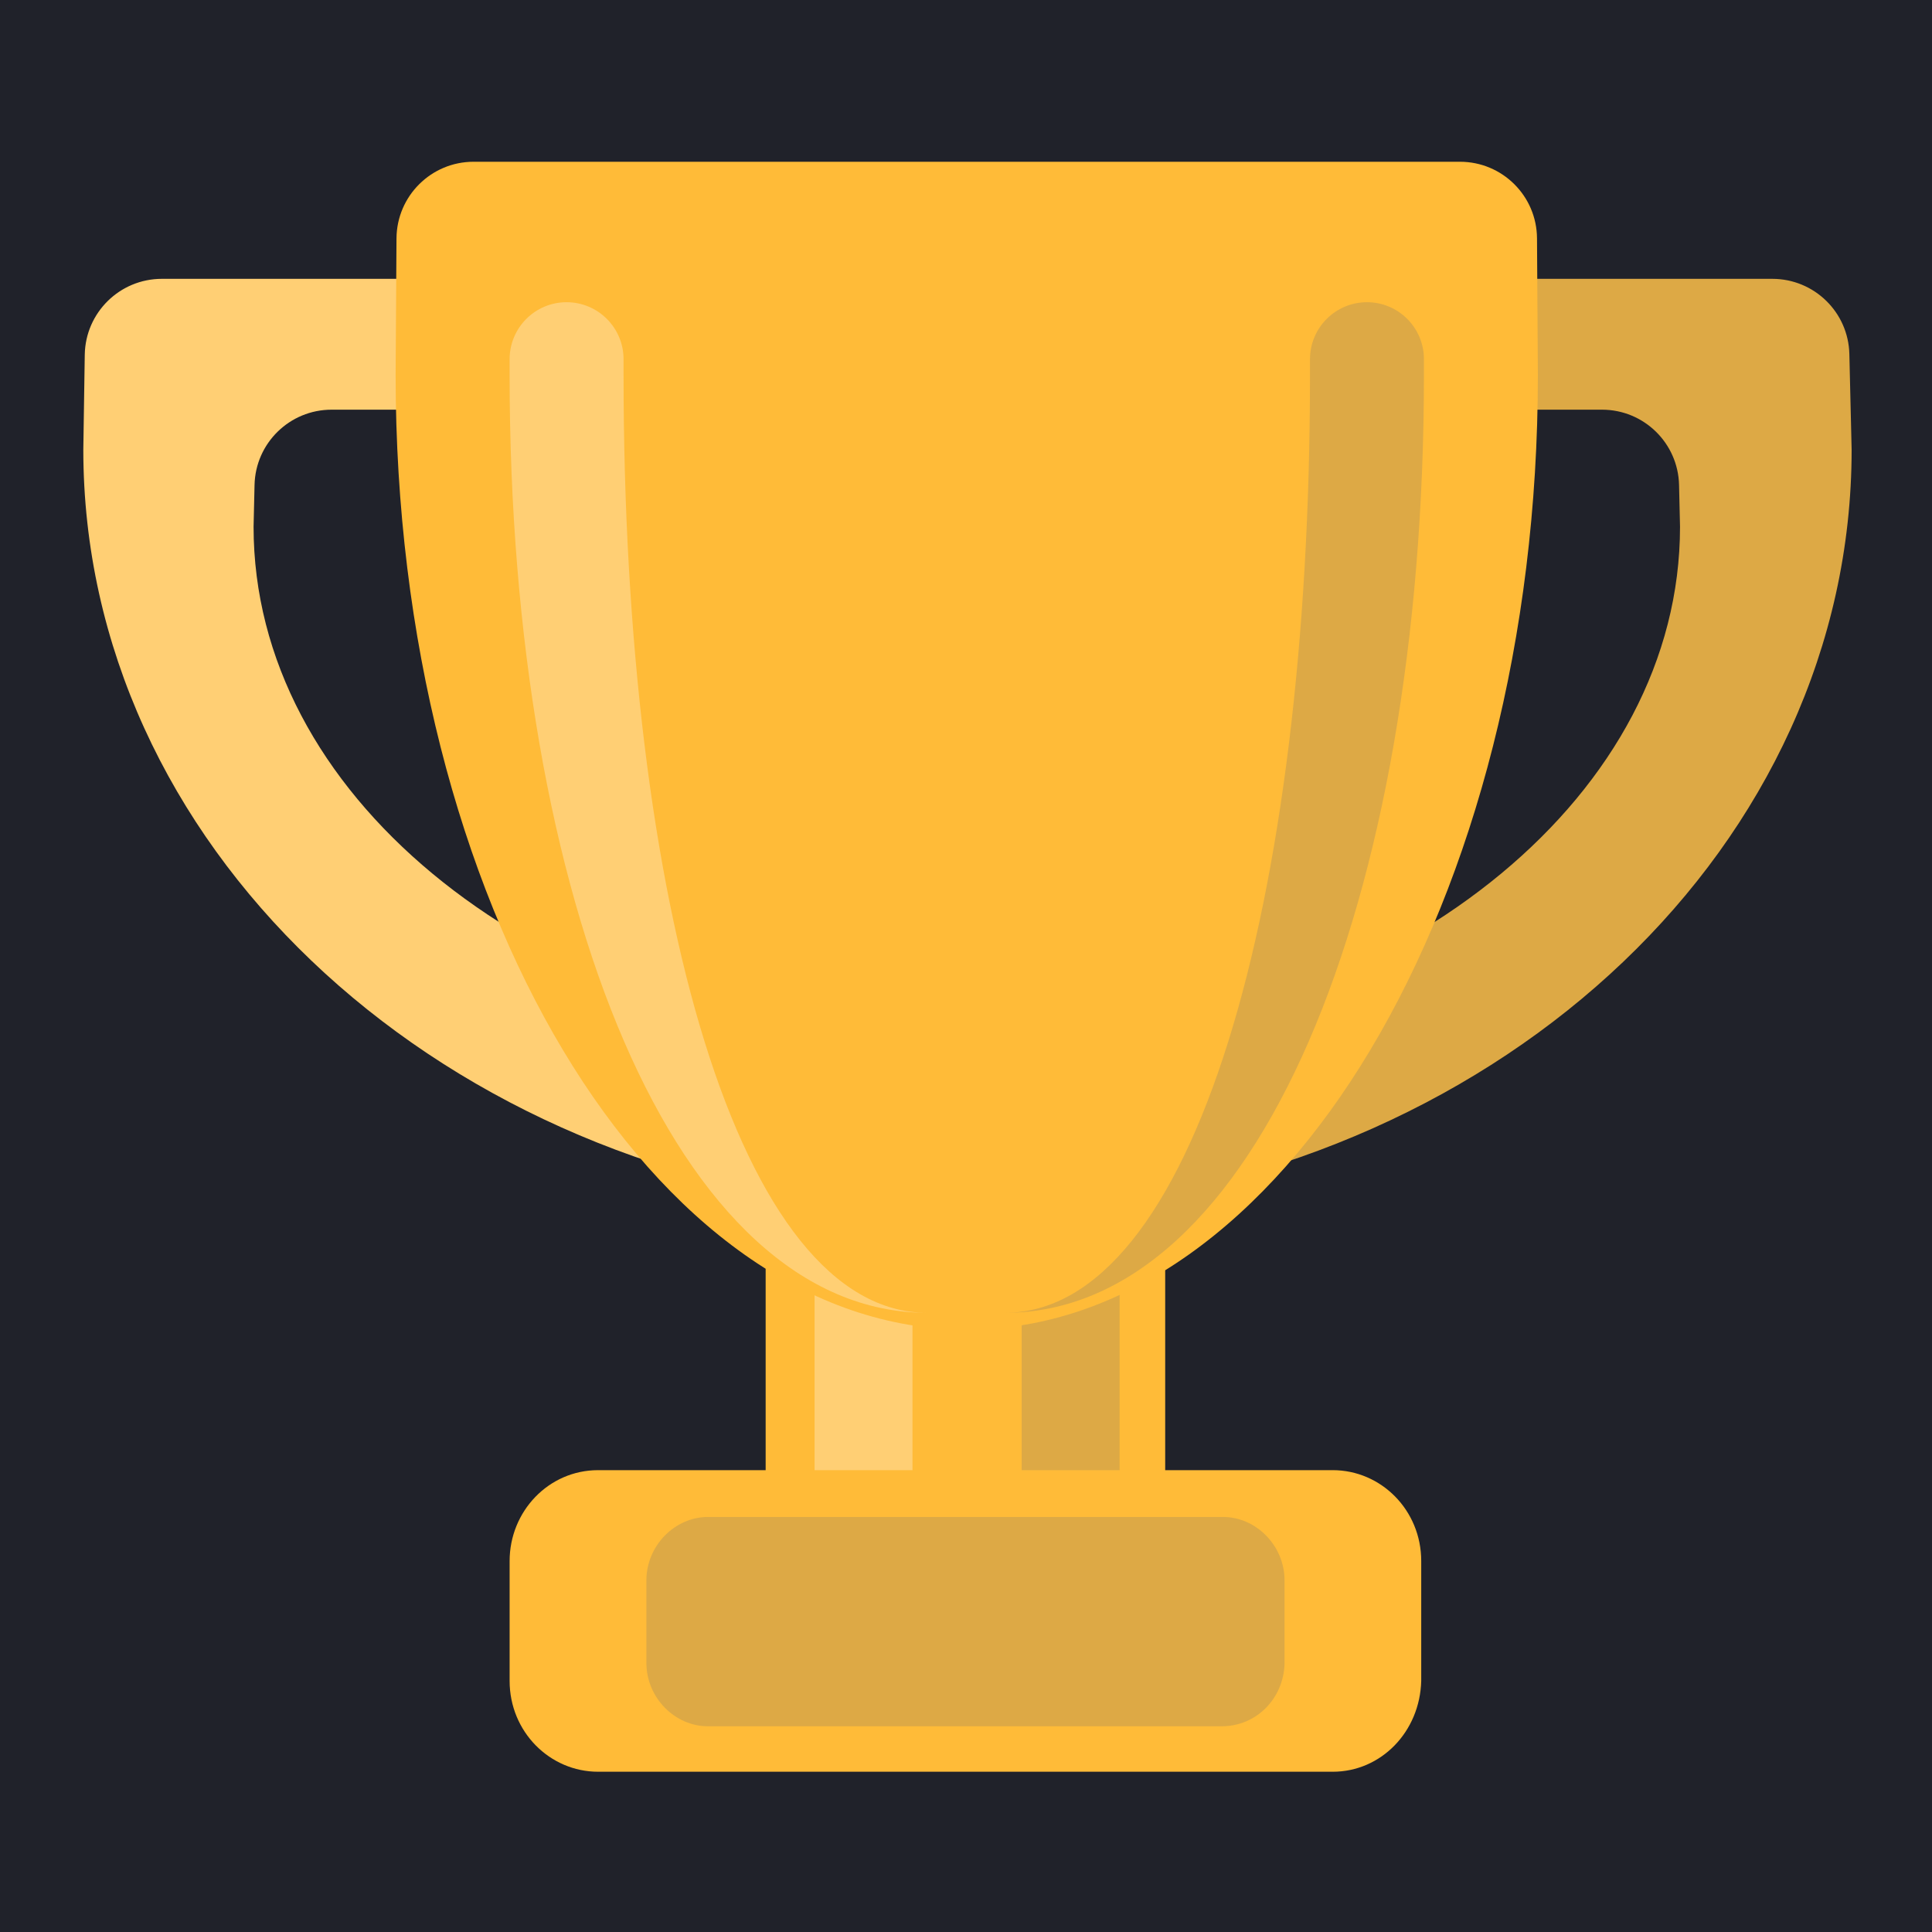
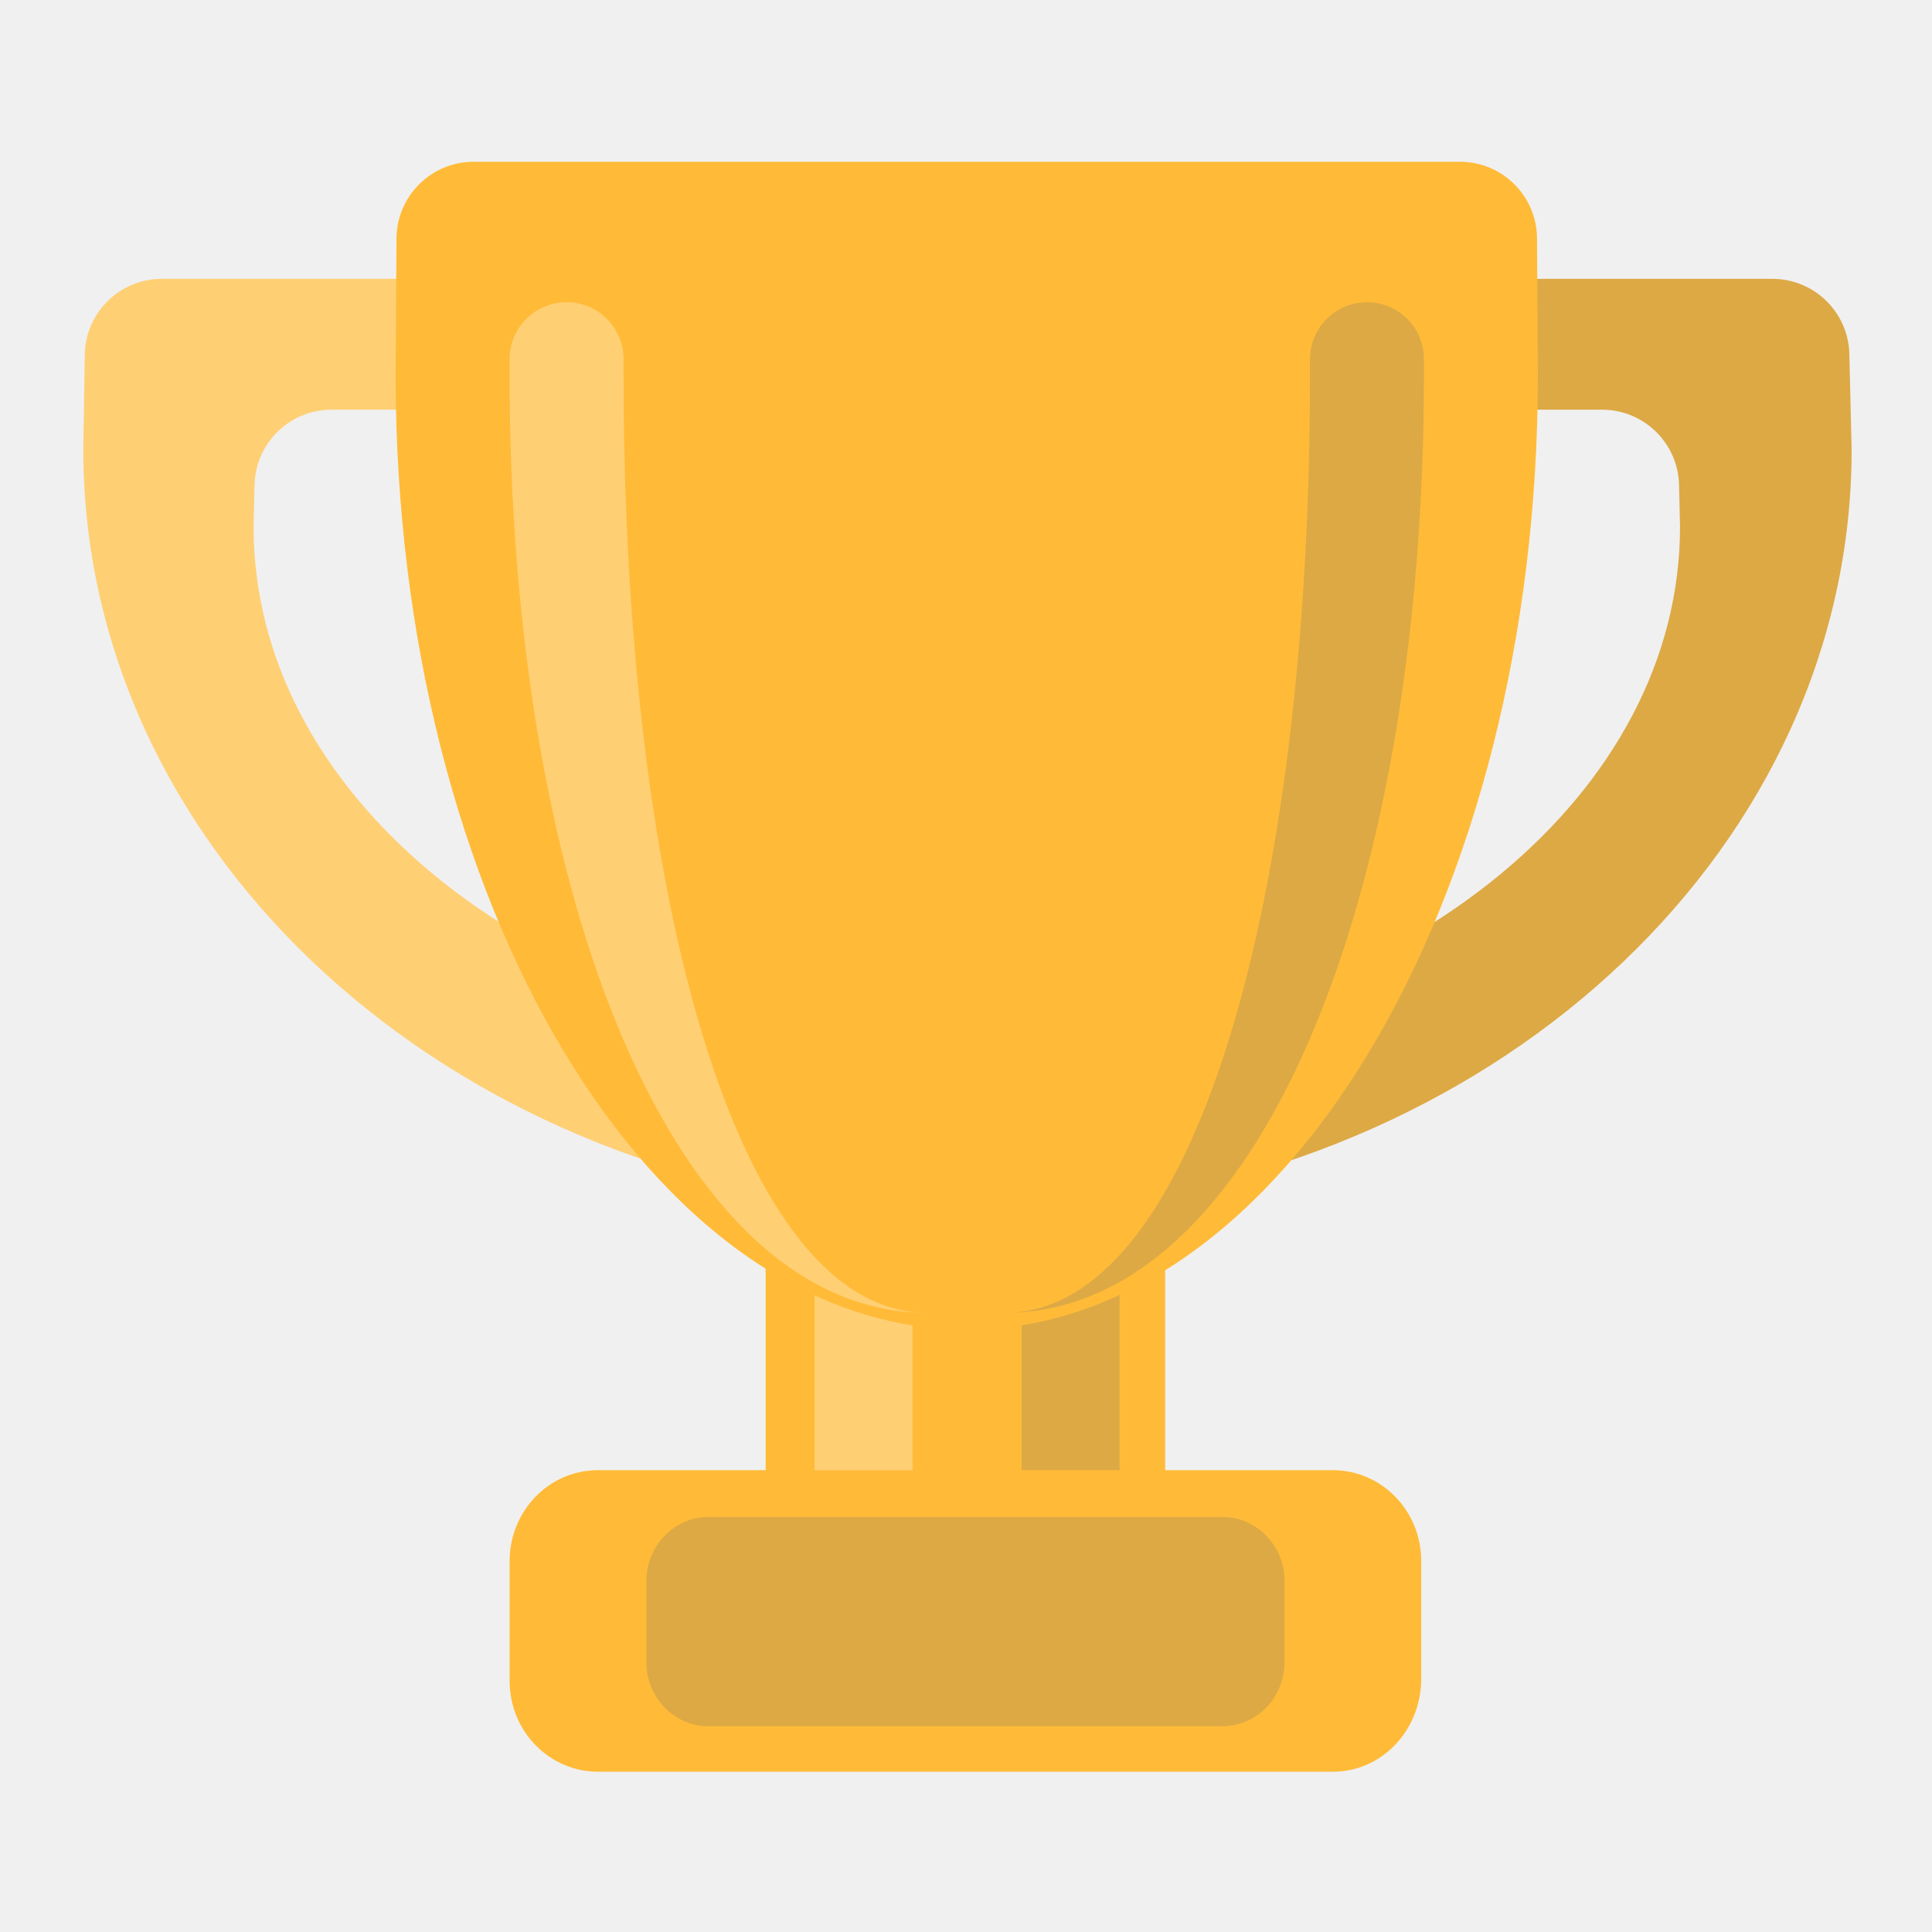
<svg xmlns="http://www.w3.org/2000/svg" width="40" height="40" viewBox="0 0 40 40" fill="none">
-   <rect width="40" height="40" fill="#F5F5F5" />
  <g id="Progress illustrations">
    <g id="Frame 1611">
      <g id="Dark mode">
-         <rect width="4008" height="1424" transform="translate(-208 -784)" fill="#20222A" />
        <g id="Illustrations/ Progress">
-           <rect x="-151.5" y="-55.5" width="727" height="151" rx="4.5" stroke="#9747FF" stroke-dasharray="10 5" />
          <g id="Type=Points" clip-path="url(#clip0_5502_20087)">
            <g id="trophy">
              <path id="Vector" d="M24.124 21.997H15.852V33.032H24.124V21.997Z" fill="#FFBB38" />
              <path id="Vector_2" d="M16.865 33.041L18.892 33.041L18.892 22.006L16.865 22.006L16.865 33.041Z" fill="#FFCF74" />
              <path id="Vector_3" d="M21.153 33.041L23.18 33.041L23.18 22.006L21.153 22.006L21.153 33.041Z" fill="#DDA945" />
              <path id="Vector_4" d="M38.289 7.331C38.269 6.464 37.561 5.773 36.694 5.773H21.704C20.956 5.773 20.35 6.379 20.35 7.127C20.35 7.875 20.956 8.482 21.704 8.482H33.168C34.035 8.482 34.743 9.174 34.763 10.041L34.783 10.905C34.783 16.417 29.192 20.959 21.942 21.652C21.076 21.735 20.377 22.438 20.377 23.308V23.487C20.377 24.377 21.108 25.101 21.994 25.021C31.17 24.188 38.336 17.474 38.336 9.309L38.289 7.331Z" fill="#DDA945" />
              <path id="Vector_5" d="M1.755 7.343C1.769 6.472 2.479 5.773 3.351 5.773H18.329C19.077 5.773 19.683 6.379 19.683 7.127C19.683 7.875 19.077 8.482 18.329 8.482H6.865C5.998 8.482 5.289 9.174 5.27 10.041L5.25 10.905C5.25 16.417 10.841 20.959 18.09 21.652C18.957 21.735 19.655 22.438 19.655 23.308V23.482C19.655 24.374 18.922 25.099 18.034 25.016C8.886 24.156 1.725 17.445 1.725 9.309L1.755 7.343Z" fill="#FFCF74" />
              <path id="Vector_6" d="M31.84 7.769C31.84 18.661 26.539 27.529 20.016 27.529C13.493 27.529 8.191 18.69 8.191 7.769L8.209 4.935C8.215 4.057 8.928 3.349 9.805 3.349H30.227C31.104 3.349 31.817 4.057 31.822 4.935L31.84 7.769Z" fill="#FFBB38" />
              <path id="Vector_7" d="M27.593 36.682H12.383C11.383 36.682 10.551 35.855 10.551 34.8V32.32C10.551 31.293 11.356 30.438 12.383 30.438H27.593C28.593 30.438 29.425 31.265 29.425 32.32V34.8C29.398 35.855 28.593 36.682 27.593 36.682Z" fill="#FFBB38" />
              <path id="Vector_8" d="M25.291 35.741H14.66C13.966 35.741 13.383 35.143 13.383 34.43V32.719C13.383 32.006 13.966 31.407 14.66 31.407H25.318C26.012 31.407 26.595 32.006 26.595 32.719V34.458C26.567 35.171 26.012 35.741 25.291 35.741Z" fill="#DDA945" />
              <path id="Vector_9" d="M12.91 7.769V7.437C12.91 6.786 12.382 6.257 11.73 6.257C11.079 6.257 10.551 6.786 10.551 7.437V7.769C10.551 18.661 13.985 27.181 19.203 27.181C15.289 27.181 12.91 18.69 12.91 7.769Z" fill="#FFCF74" />
              <path id="Vector_10" d="M27.122 7.769V7.437C27.122 6.786 27.65 6.257 28.302 6.257C28.953 6.257 29.481 6.786 29.481 7.437V7.769C29.481 18.661 26.017 27.181 20.799 27.181C24.712 27.181 27.122 18.69 27.122 7.769Z" fill="#DDA945" />
            </g>
          </g>
        </g>
      </g>
    </g>
  </g>
  <defs>
    <clipPath id="clip0_5502_20087">
      <rect width="40" height="40" fill="white" />
    </clipPath>
  </defs>
</svg>
